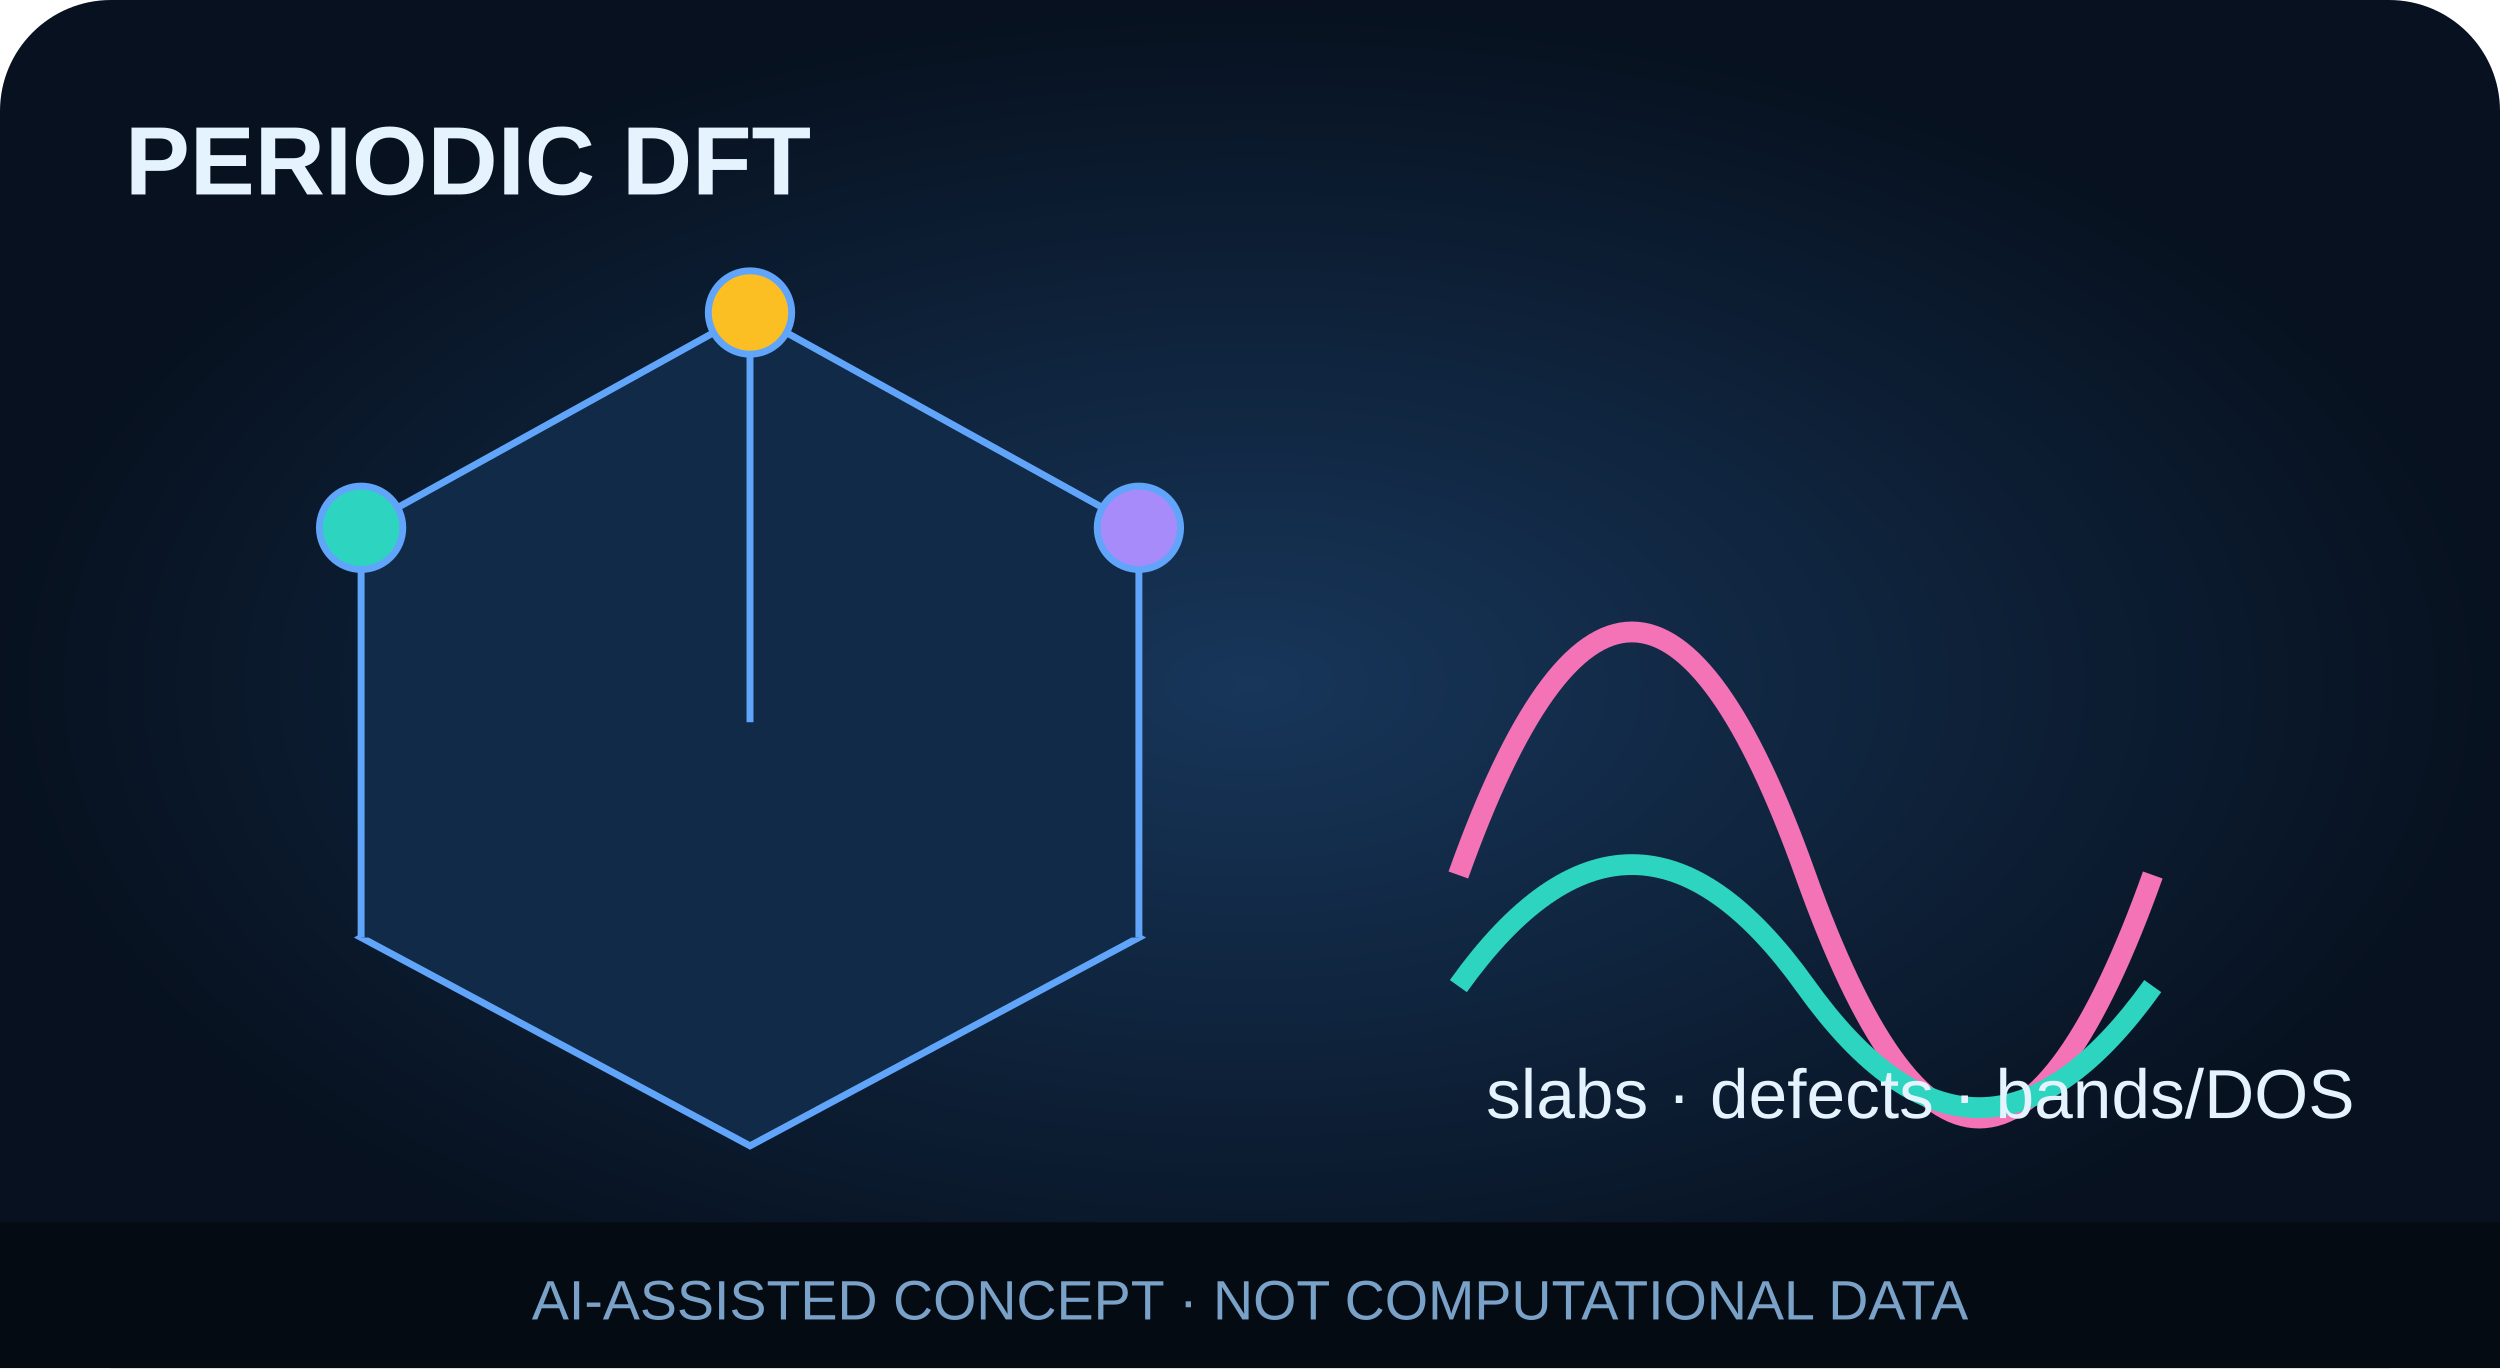
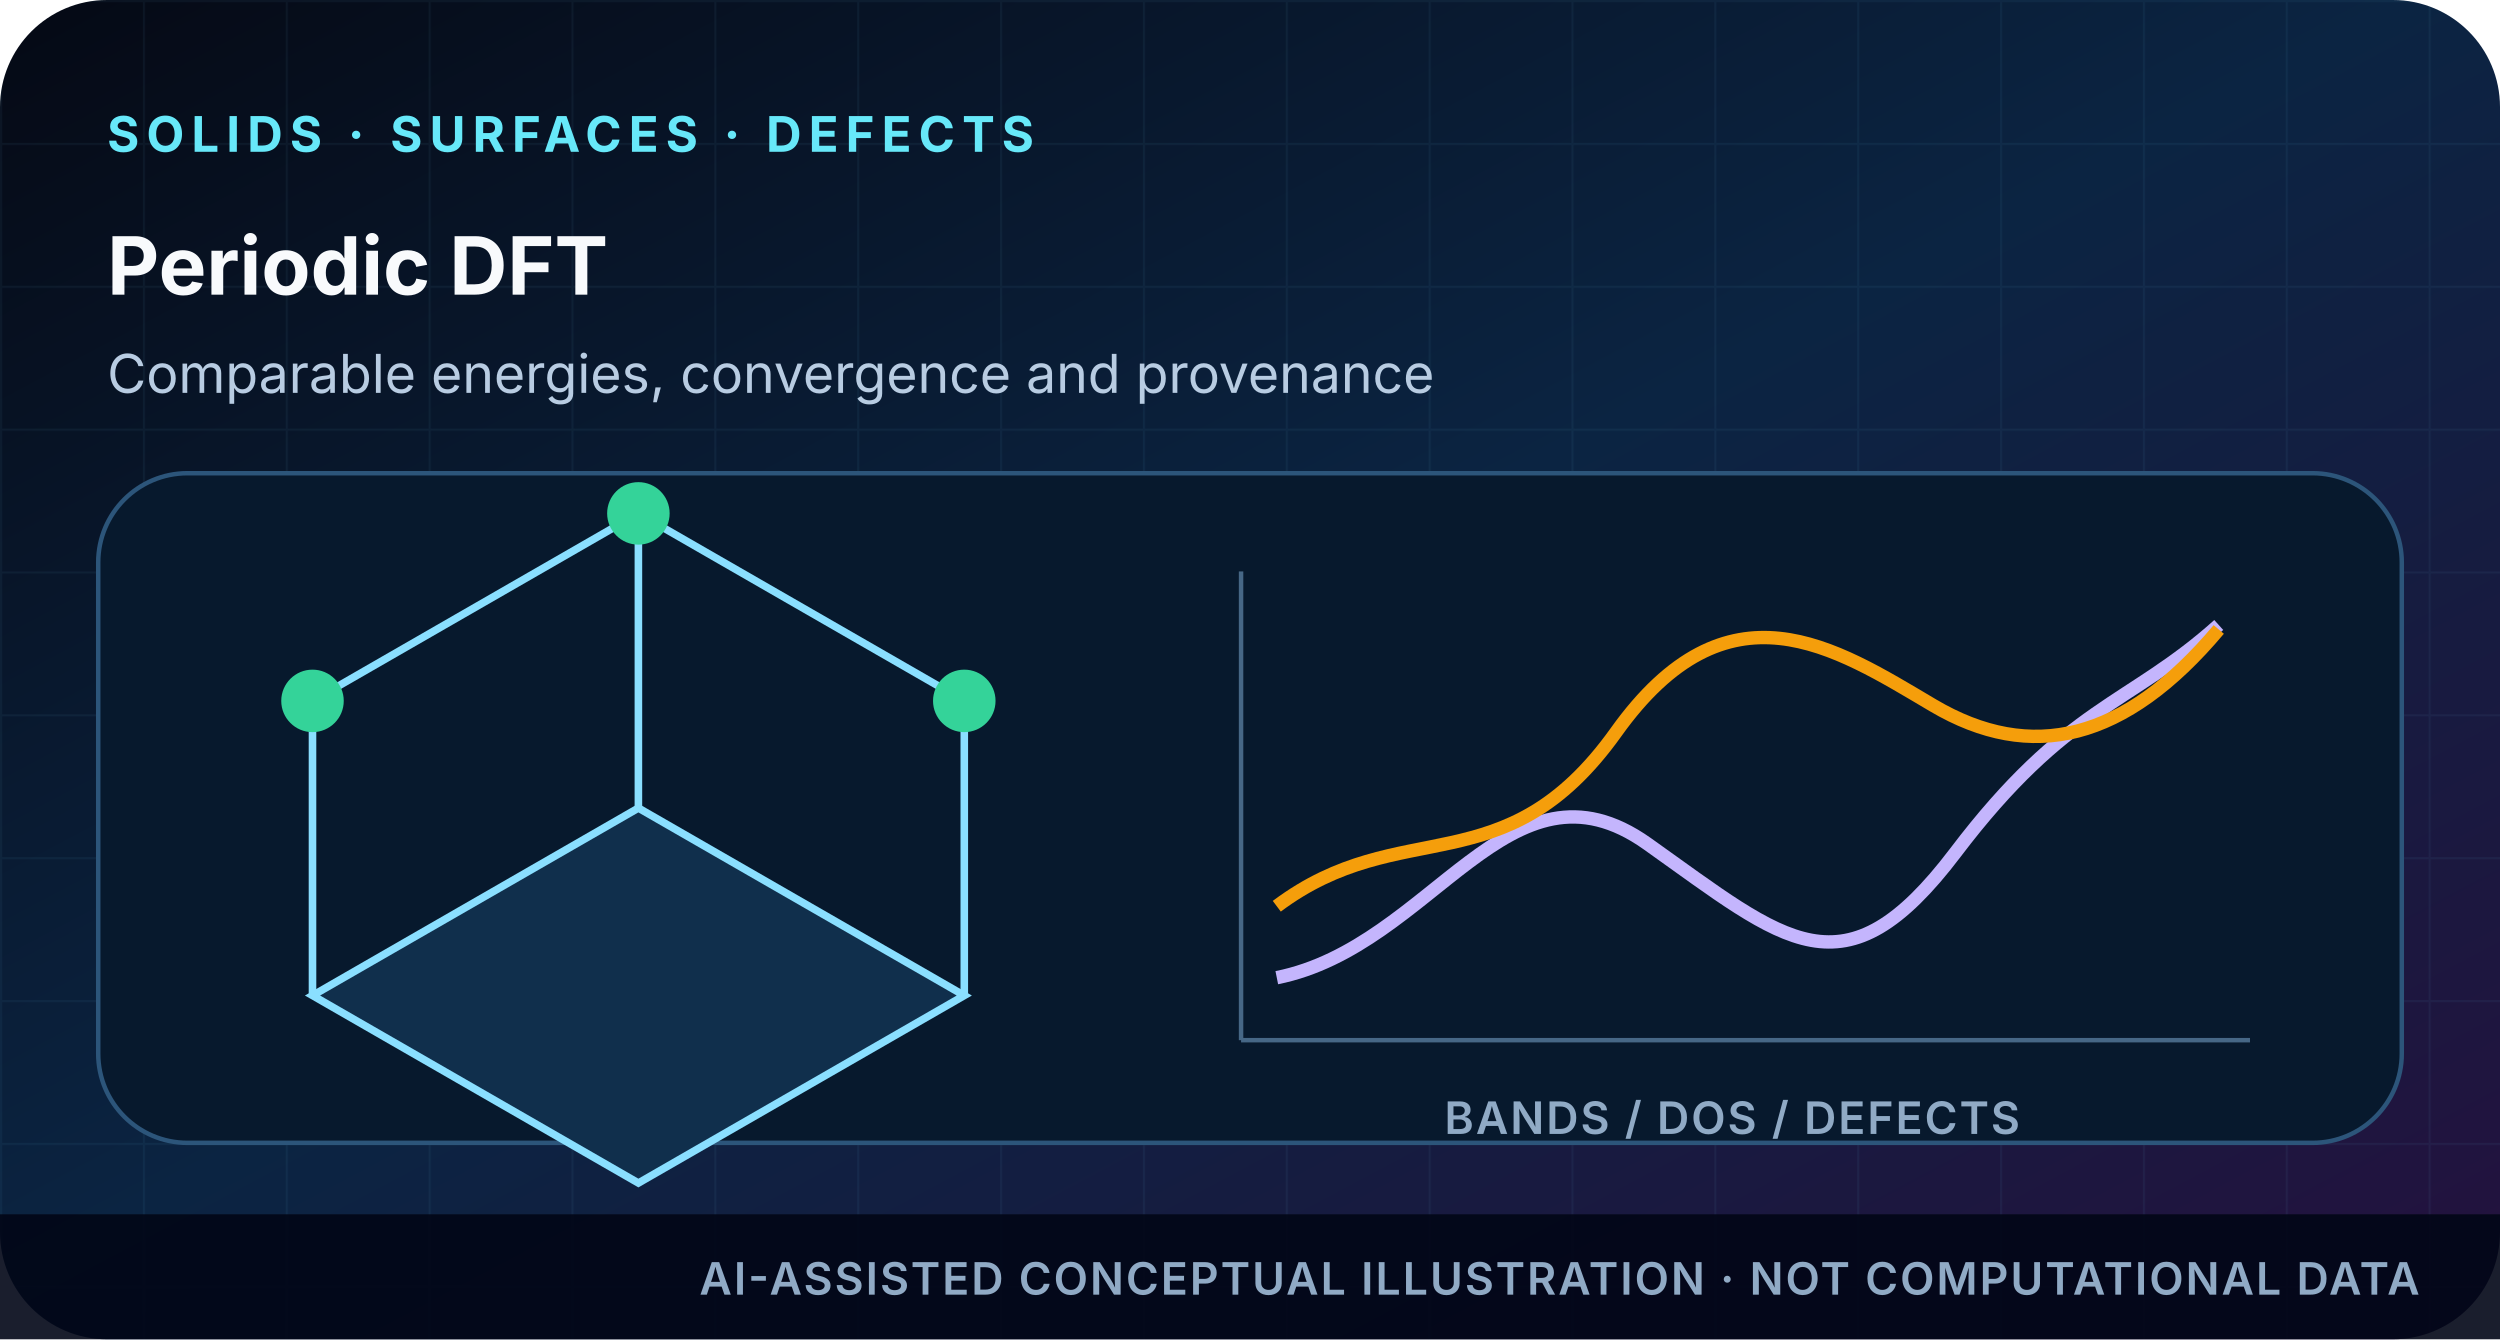
- <svg xmlns="http://www.w3.org/2000/svg" width="360" height="197" viewBox="0 0 360 197" role="img" aria-label="AI-assisted conceptual illustration; not computational data">
+ <svg xmlns="http://www.w3.org/2000/svg" width="560" height="300" viewBox="0 0 560 300" role="img" aria-label="AI-assisted conceptual illustration; not computational data">
  <defs>
-     <radialGradient id="g">
-       <stop stop-color="#17365a" />
-       <stop offset="1" stop-color="#07111f" />
-     </radialGradient>
-     <filter id="gl">
-       <feGaussianBlur stdDeviation="3" result="b" />
+     <linearGradient id="bg" x1="0" y1="0" x2="1" y2="1">
+       <stop stop-color="#050914" />
+       <stop offset=".48" stop-color="#0b2442" />
+       <stop offset="1" stop-color="#24113e" />
+     </linearGradient>
+     <filter id="glow" x="-60%" y="-60%" width="220%" height="220%">
+       <feGaussianBlur stdDeviation="7" result="b" />
      <feMerge>
        <feMergeNode in="b" />
        <feMergeNode in="SourceGraphic" />
      </feMerge>
    </filter>
+     <pattern id="grid" width="32" height="32" patternUnits="userSpaceOnUse">
+       <path d="M32 0H0V32" fill="none" stroke="#7dd3fc" stroke-opacity=".055" />
+     </pattern>
+     <style>.kicker{font:700 11px Inter,Arial,sans-serif;fill:#67e8f9;letter-spacing:1.6px}.h{font:700 18px Inter,Arial,sans-serif;fill:#f8fafc}.b{font:400 12px Inter,Arial,sans-serif;fill:#b8cce2}.tiny{font:600 10px Inter,Arial,sans-serif;fill:#90aac5;letter-spacing:.45px}</style>
  </defs>
-   <rect width="360" height="197" rx="16" fill="url(#g)" />
-   <text x="18" y="28" fill="#e5f3ff" font-family="Arial" font-size="14" font-weight="700">PERIODIC DFT</text>
-   <g stroke="#60a5fa" fill="#102a47">
-     <path d="M52 135 L108 104 L164 135 L108 165 Z" />
-     <path d="M52 135 V76 L108 45 L164 76 V135" />
-     <path d="M108 45 V104" />
-     <circle cx="52" cy="76" r="6" fill="#2dd4bf" />
-     <circle cx="108" cy="45" r="6" fill="#fbbf24" />
-     <circle cx="164" cy="76" r="6" fill="#a78bfa" />
+   <rect width="560" height="300" rx="24" fill="url(#bg)" />
+   <rect width="560" height="300" rx="24" fill="url(#grid)" />
+   <text x="24" y="34" class="kicker">SOLIDS · SURFACES · DEFECTS</text>
+   <text x="24" y="66" class="h" font-size="23">Periodic DFT</text>
+   <text x="24" y="88" class="b">Comparable energies, convergence and provenance</text>
+   <rect x="22" y="106" width="516" height="150" rx="20" fill="#07192d" stroke="#2c557a" />
+   <g stroke="#8adfff" stroke-width="1.7">
+     <path d="M70 223l73-42 73 42-73 42z" fill="#102f4c" />
+     <path d="M70 223v-66l73-42 73 42v66M143 115v66" fill="none" />
  </g>
-   <path d="M210 126 q25-70 50 0 t50 0" fill="none" stroke="#f472b6" stroke-width="3" />
-   <path d="M210 142 q25-35 50 0 t50 0" fill="none" stroke="#2dd4bf" stroke-width="3" />
-   <text x="214" y="161" fill="#e5f3ff" font-family="Arial" font-size="10">slabs · defects · bands/DOS</text>
-   <rect y="176" width="360" height="21" fill="#050b13" />
-   <text x="180" y="190" text-anchor="middle" fill="#7aa2c8" font-family="Arial" font-size="8">AI-ASSISTED CONCEPT · NOT COMPUTATIONAL DATA</text>
+   <g fill="#34d399">
+     <circle cx="70" cy="157" r="7" />
+     <circle cx="143" cy="115" r="7" />
+     <circle cx="216" cy="157" r="7" />
+   </g>
+   <g transform="translate(278 128)">
+     <path d="M0 105H226M0 0V105" stroke="#466786" />
+     <path d="M8 91C43 84 60 39 91 61s44 35 69 2 39-33 59-51" fill="none" stroke="#c4b5fd" stroke-width="3" />
+     <path d="M8 75C36 54 59 71 84 36s49-19 71-6 43 8 64-17" fill="none" stroke="#f59e0b" stroke-width="3" />
+     <text x="110" y="126" text-anchor="middle" class="tiny">BANDS / DOS / DEFECTS</text>
+   </g>
+   <rect x="0" y="272" width="560" height="28" fill="#020617" fill-opacity=".9" />
+   <text x="542" y="290" text-anchor="end" class="tiny" fill="#7dd3fc">AI-ASSISTED CONCEPTUAL ILLUSTRATION · NOT COMPUTATIONAL DATA</text>
</svg>
